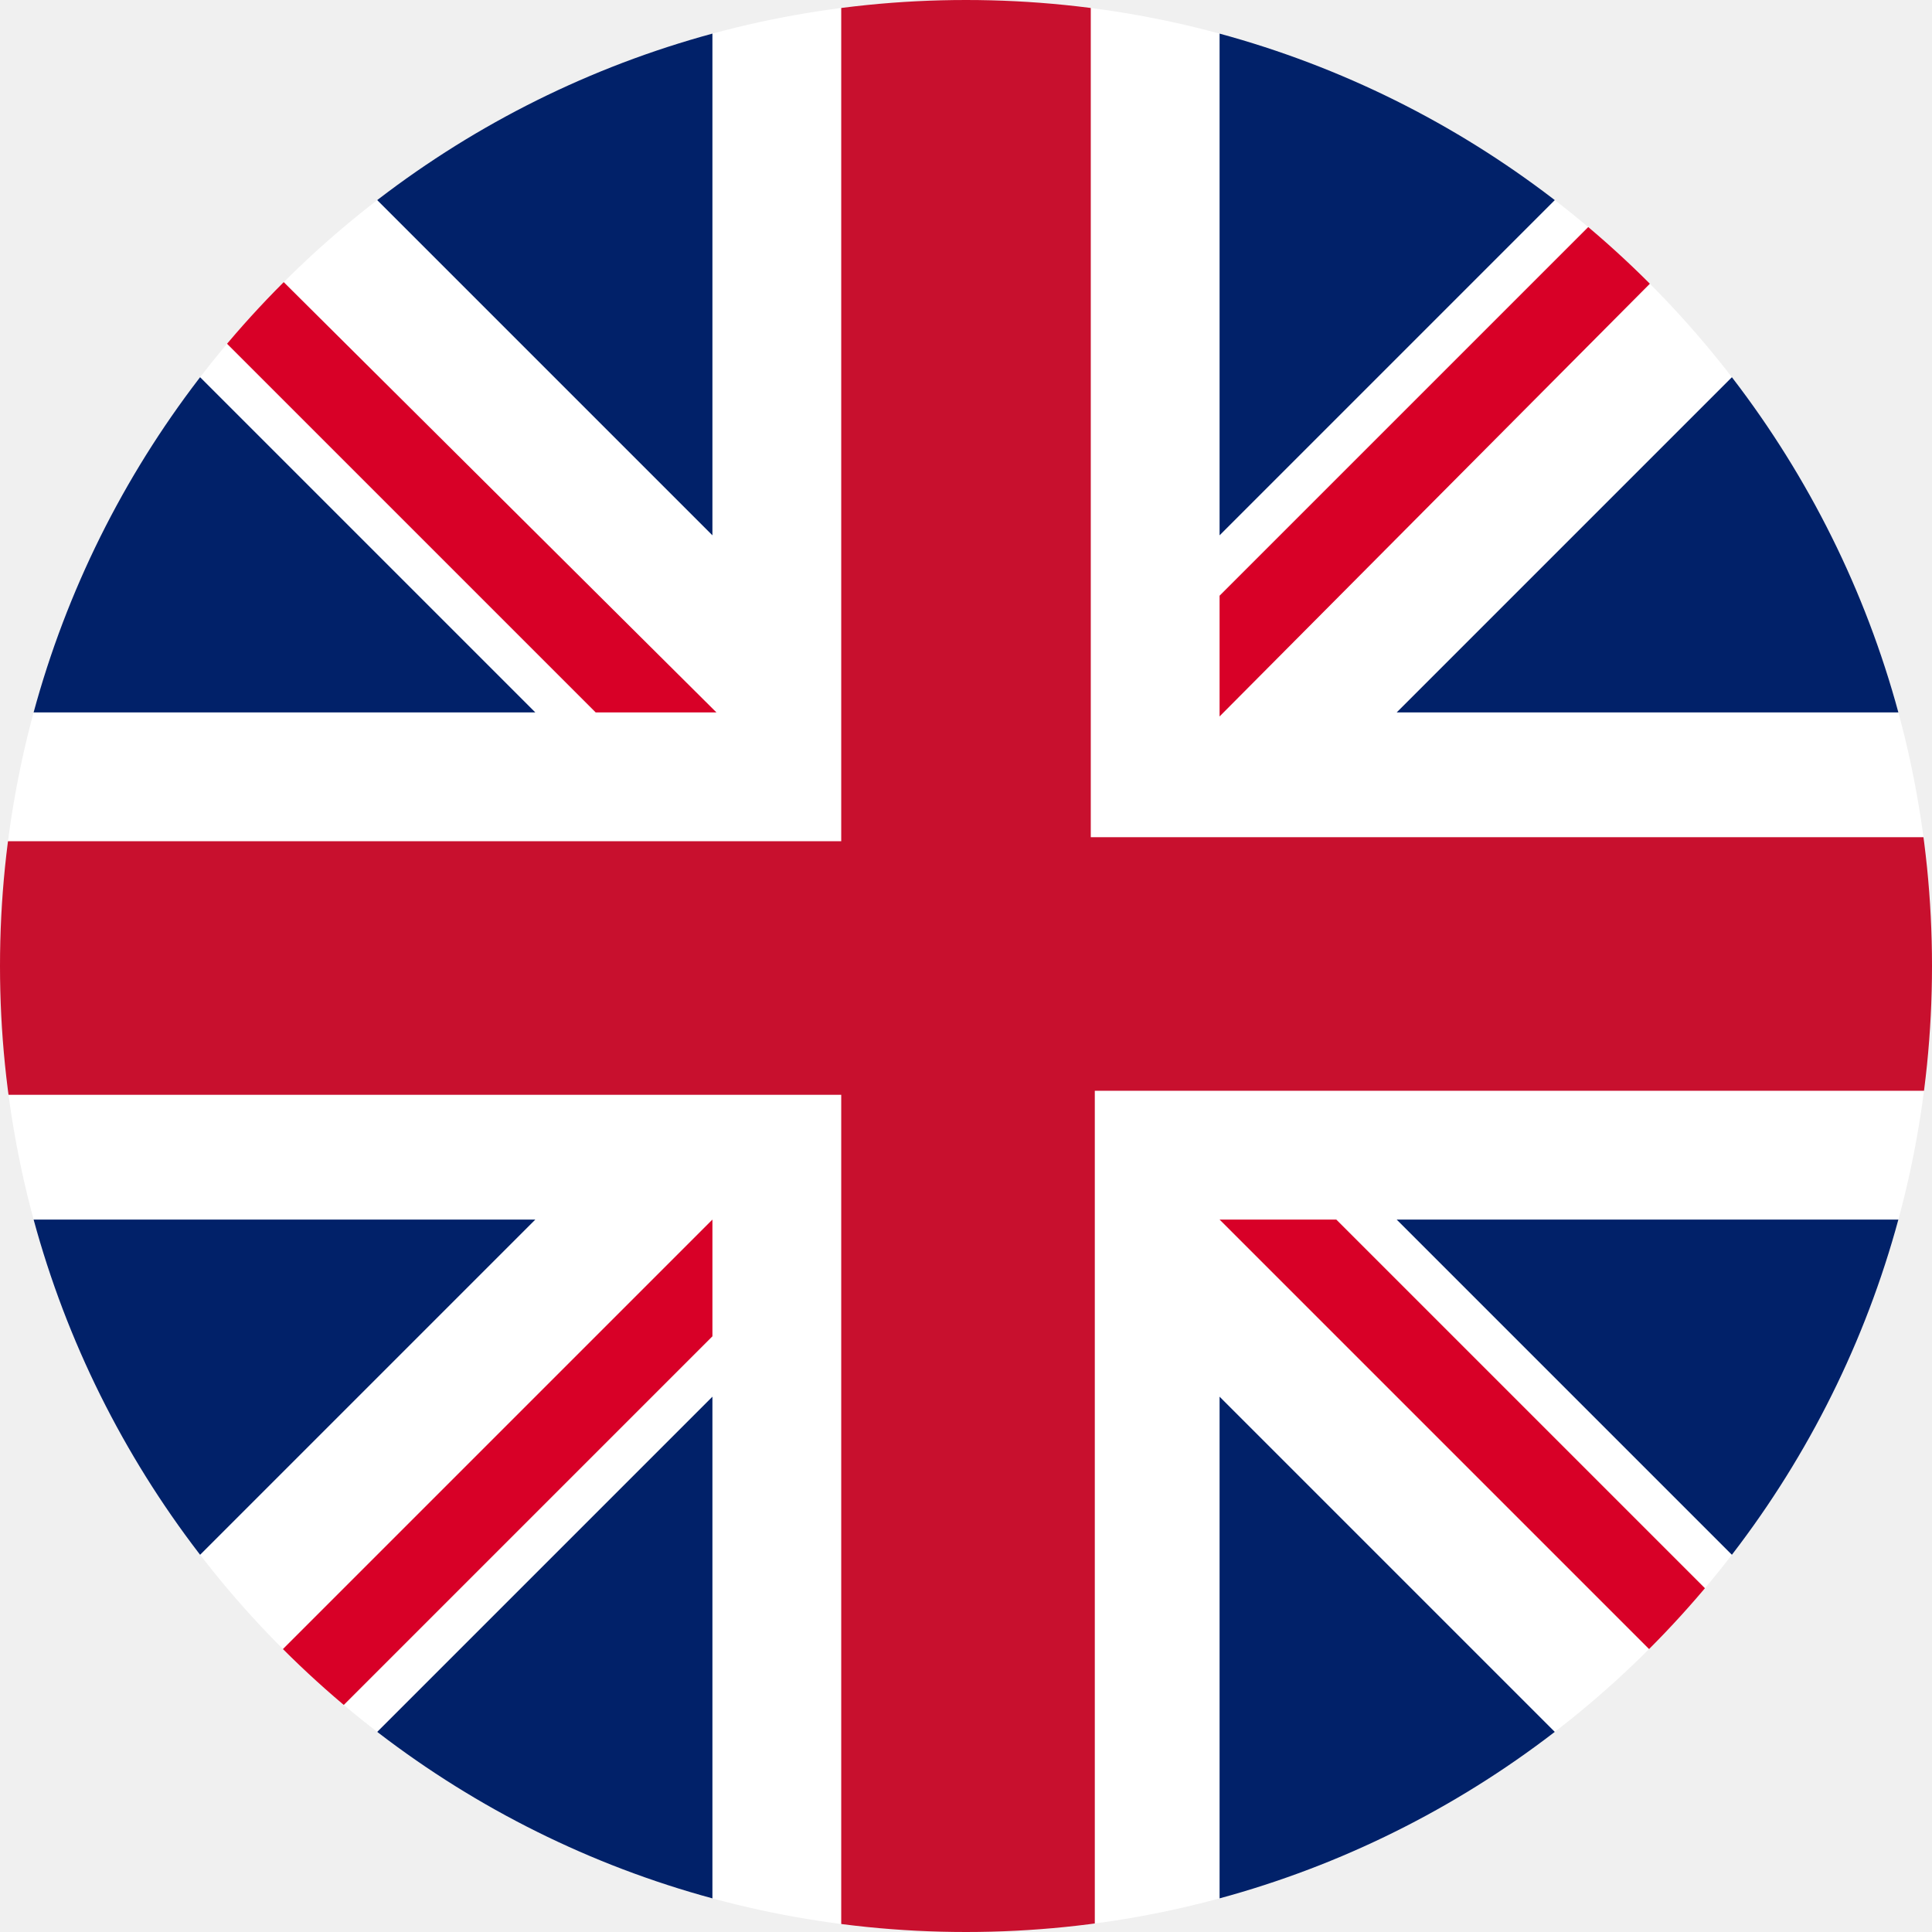
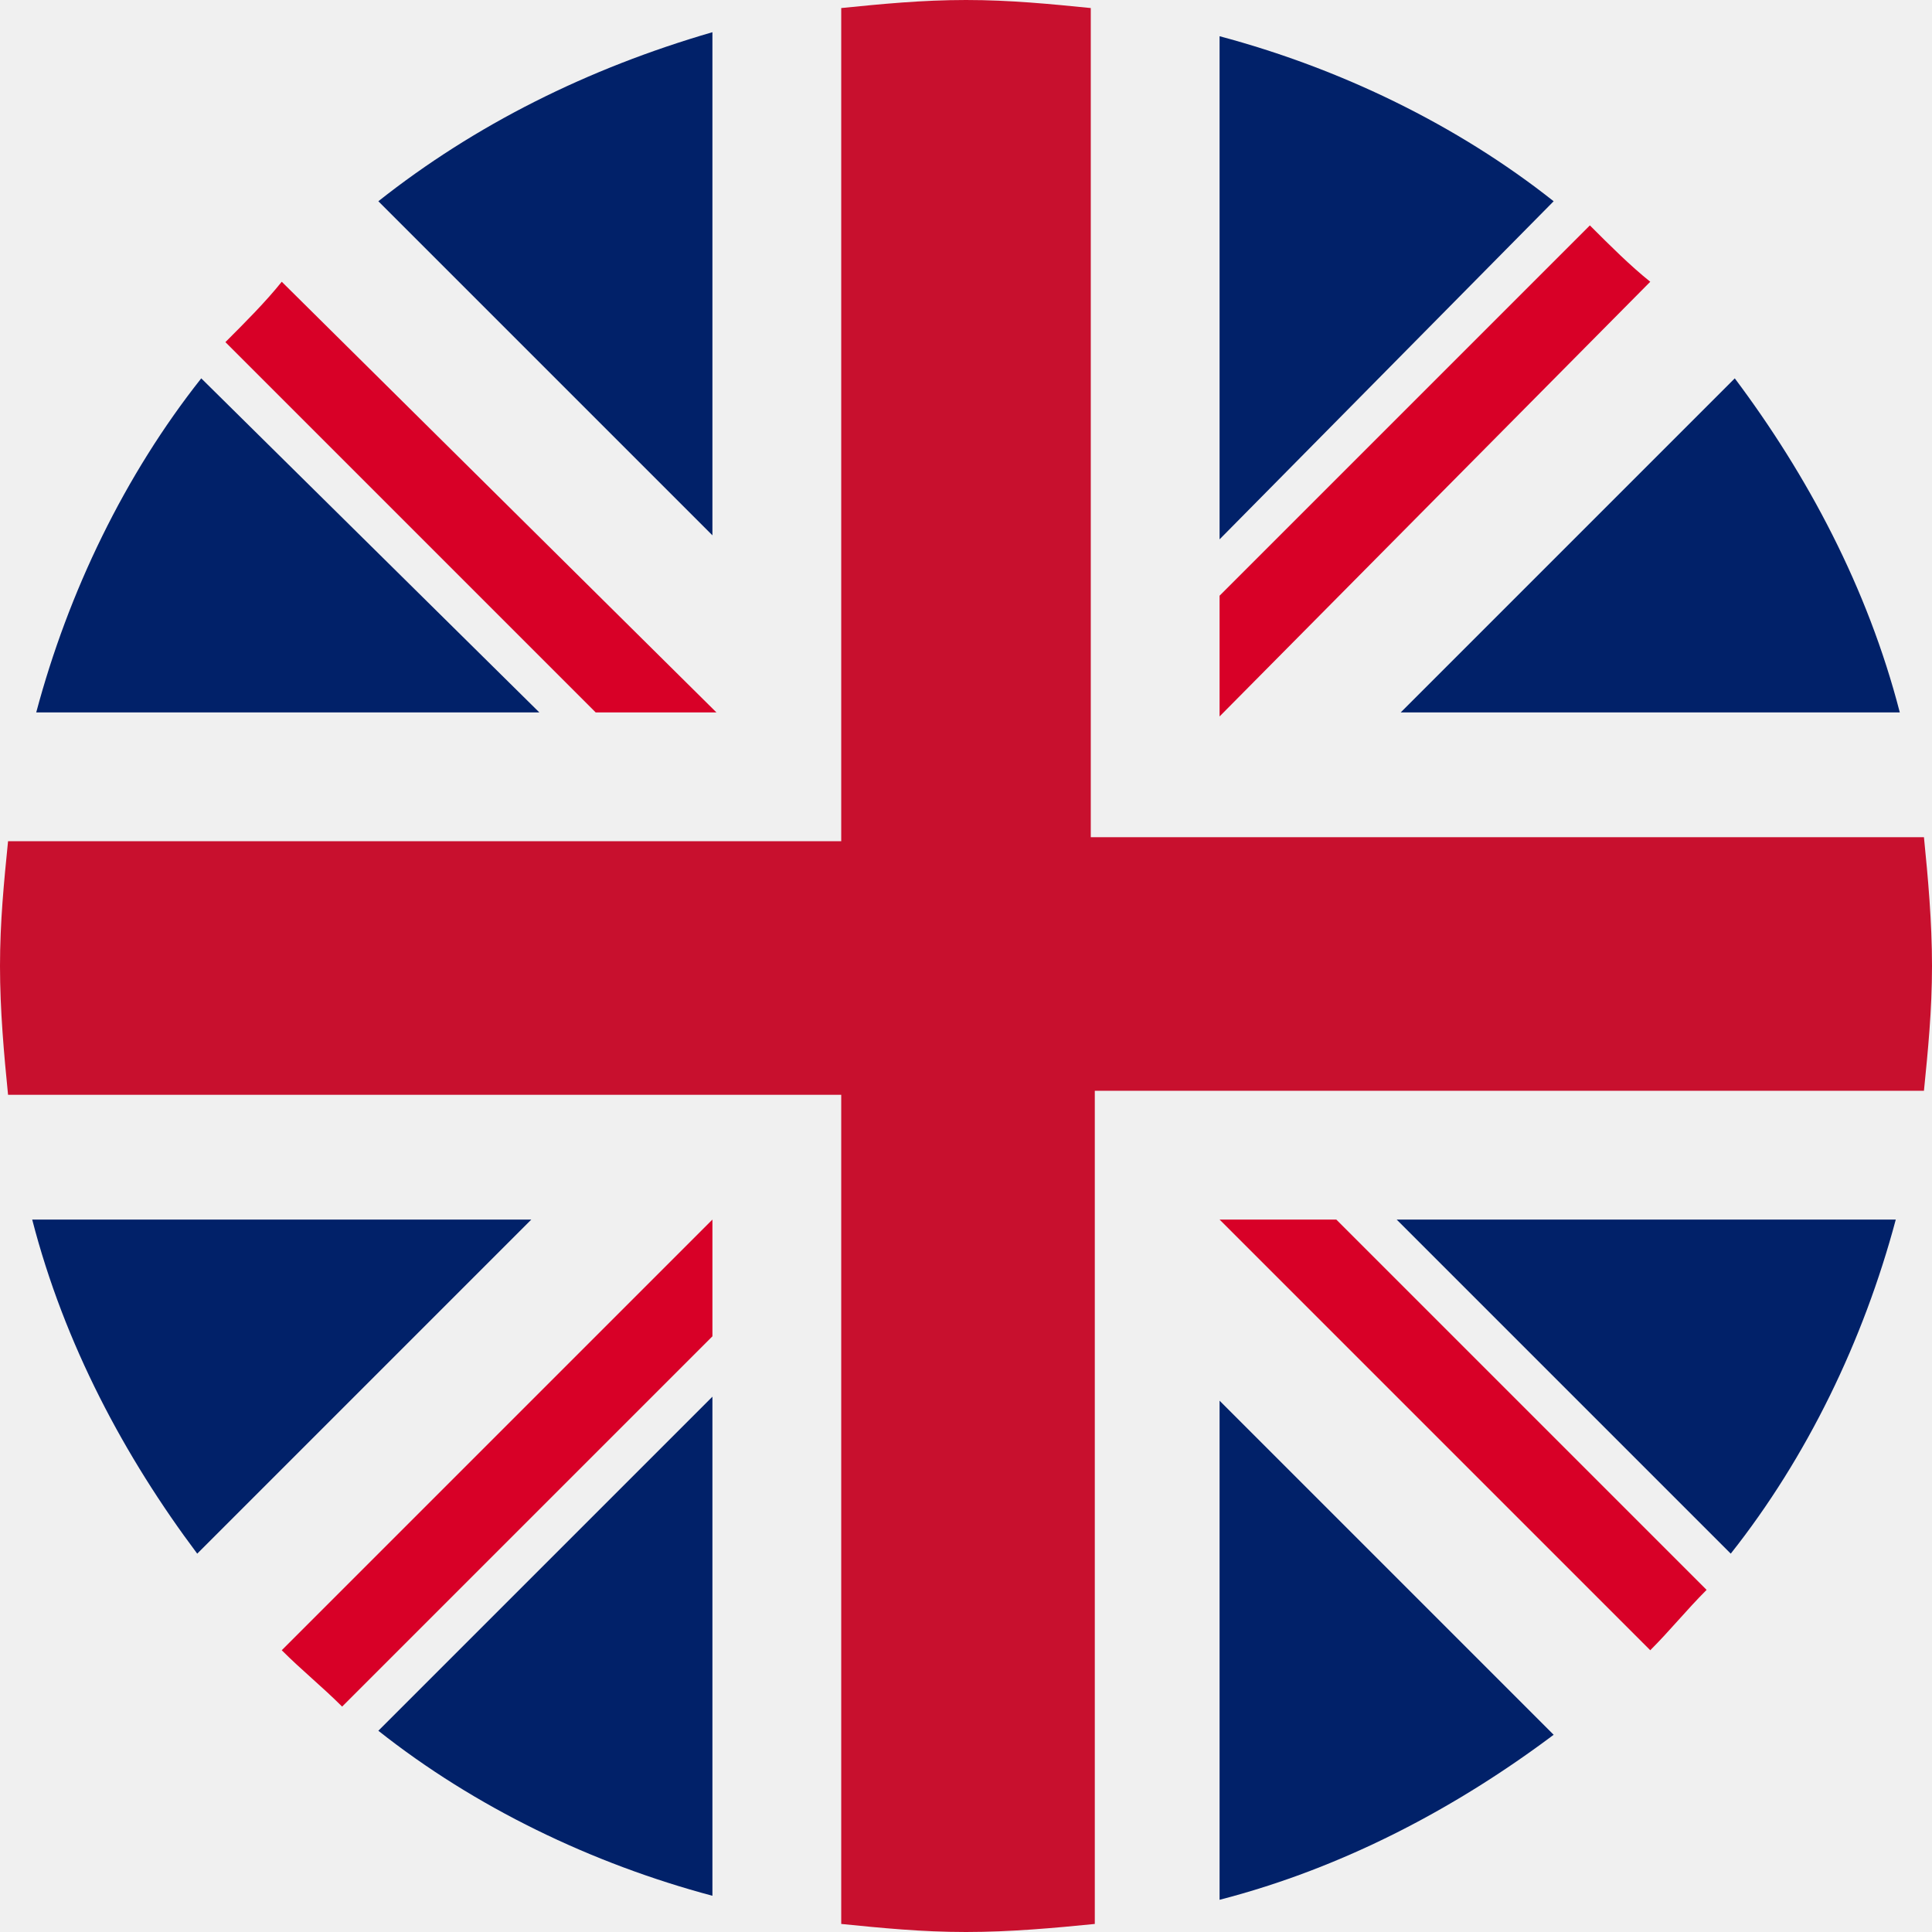
<svg xmlns="http://www.w3.org/2000/svg" version="1.1" id="Layer_1" x="0px" y="0px" viewBox="0 0 48 48" style="enable-background:new 0 0 48 48;" xml:space="preserve">
  <style type="text/css">
- 	.st0{fill:#FFFFFF;filter:url(#Adobe_OpacityMaskFilter);}
- 	.st1{mask:url(#a_00000167387259392873061640000013580548139034783927_);}
- 	.st2{fill:#FFFFFF;}
- 	.st3{fill:#012169;}
- 	.st4{fill:#C8102E;}
- 	.st5{fill:#D80027;}
+ 	.st0{fill:#012169;}
+ 	.st1{fill:#C8102E;}
+ 	.st2{fill:#D80027;}
</style>
-   <defs>
-     <filter id="Adobe_OpacityMaskFilter" filterUnits="userSpaceOnUse" x="0" y="0" width="48" height="48">
-       <feColorMatrix type="matrix" values="1 0 0 0 0  0 1 0 0 0  0 0 1 0 0  0 0 0 1 0" />
-     </filter>
-   </defs>
-   <mask maskUnits="userSpaceOnUse" x="0" y="0" width="48" height="48" id="a_00000167387259392873061640000013580548139034783927_">
-     <circle class="st0" cx="24" cy="24" r="24" />
-   </mask>
-   <g class="st1">
-     <path class="st2" d="M0,0h4.4l7.2,2l6.1-2h3.1l3.2,1.6L27.1,0h3.1l6.6,2.1L43.6,0h1.5l1.1,0.7L48,0v4.4l-1.9,7.3l1.9,6v3.1   l-1.5,2.9l1.5,3.4v3.1l-1.4,6.4l1.4,6.9v1.5l-0.7,1L48,48h-4.4l-6.7-1.6L30.3,48h-3.1l-2.8-1.8L20.9,48h-3.1l-6-1.9L4.4,48H2.9   l-1-0.8L0,48v-4.4l2.1-7.4L0,30.3v-3.1l2.4-3L0,20.9v-3.1l2.1-6.1L0,4.4V2.9l0.8-0.7L0,0z" />
-     <path class="st3" d="M4.4,0l13.3,13.3V0H4.4z M30.3,0v13.3L43.6,0H30.3z M0,4.4v13.3h13.3L0,4.4z M48,4.4L34.7,17.7H48V4.4z    M0,30.3v13.3l13.3-13.3H0z M34.7,30.3L48,43.6V30.3H34.7z M17.7,34.7L4.4,48h13.3V34.7z M30.3,34.7V48h13.3L30.3,34.7z" />
-     <path class="st4" d="M20.9,0v20.9H0v6.3h20.9V48h6.3V27.1H48v-6.3H27.1V0H20.9L20.9,0z" />
-     <path class="st5" d="M0,0v2.9l14.8,14.8h3L0,0z M45.1,0L30.3,14.8v3L48,0H45.1z M17.7,30.3L0,48h2.9l14.8-14.8V30.3z M30.3,30.3   L48,48h0v-2.9L33.2,30.3H30.3z" />
-   </g>
+   <path class="st0" d="M9.4,43c2.4,1.9,5.3,3.3,8.3,4.1V34.7L9.4,43z" />
+   <path class="st0" d="M43,38.6c1.9-2.4,3.3-5.3,4.1-8.3H34.7L43,38.6z" />
+   <path class="st0" d="M30.3,47.2c3.1-0.8,5.9-2.3,8.3-4.1l-8.3-8.3V47.2z" />
+   <path class="st0" d="M17.7,0.8C14.6,1.7,11.8,3.1,9.4,5l8.3,8.3V0.8z" />
+   <path class="st0" d="M0.8,30.3c0.8,3.1,2.3,5.9,4.1,8.3l8.3-8.3H0.8z" />
+   <path class="st0" d="M47.2,17.7c-0.8-3.1-2.3-5.9-4.1-8.3l-8.3,8.3H47.2z" />
+   <path class="st0" d="M38.6,5c-2.4-1.9-5.3-3.3-8.3-4.1v12.5L38.6,5z" />
+   <path class="st0" d="M5,9.4c-1.9,2.4-3.3,5.3-4.1,8.3h12.5L5,9.4z" />
+   <path class="st1" d="M27.1,20.8V0.2c-1-0.1-2-0.2-3.1-0.2s-2.1,0.1-3.1,0.2v20.7H0.2c-0.1,1-0.2,2-0.2,3.1c0,1.1,0.1,2.2,0.2,3.2  h20.7v20.6c1,0.1,2,0.2,3.1,0.2c1.1,0,2.2-0.1,3.2-0.2V27.1h20.6c0.1-1,0.2-2,0.2-3.1c0-1.1-0.1-2.2-0.2-3.2H27.1z" />
+   <path class="st2" d="M33.2,30.3h-2.9L41,41c0.5-0.5,0.9-1,1.4-1.5L33.2,30.3z" />
+   <path class="st2" d="M8.5,42.4l9.2-9.2v-2.9L7,41C7.5,41.5,8,41.9,8.5,42.4z" />
+   <path class="st2" d="M5.6,8.5l9.2,9.2h3L7,7C6.6,7.5,6.1,8,5.6,8.5z" />
+   <path class="st2" d="M39.5,5.6l-9.2,9.2v3L41,7C40.5,6.6,40,6.1,39.5,5.6z" />
</svg>
